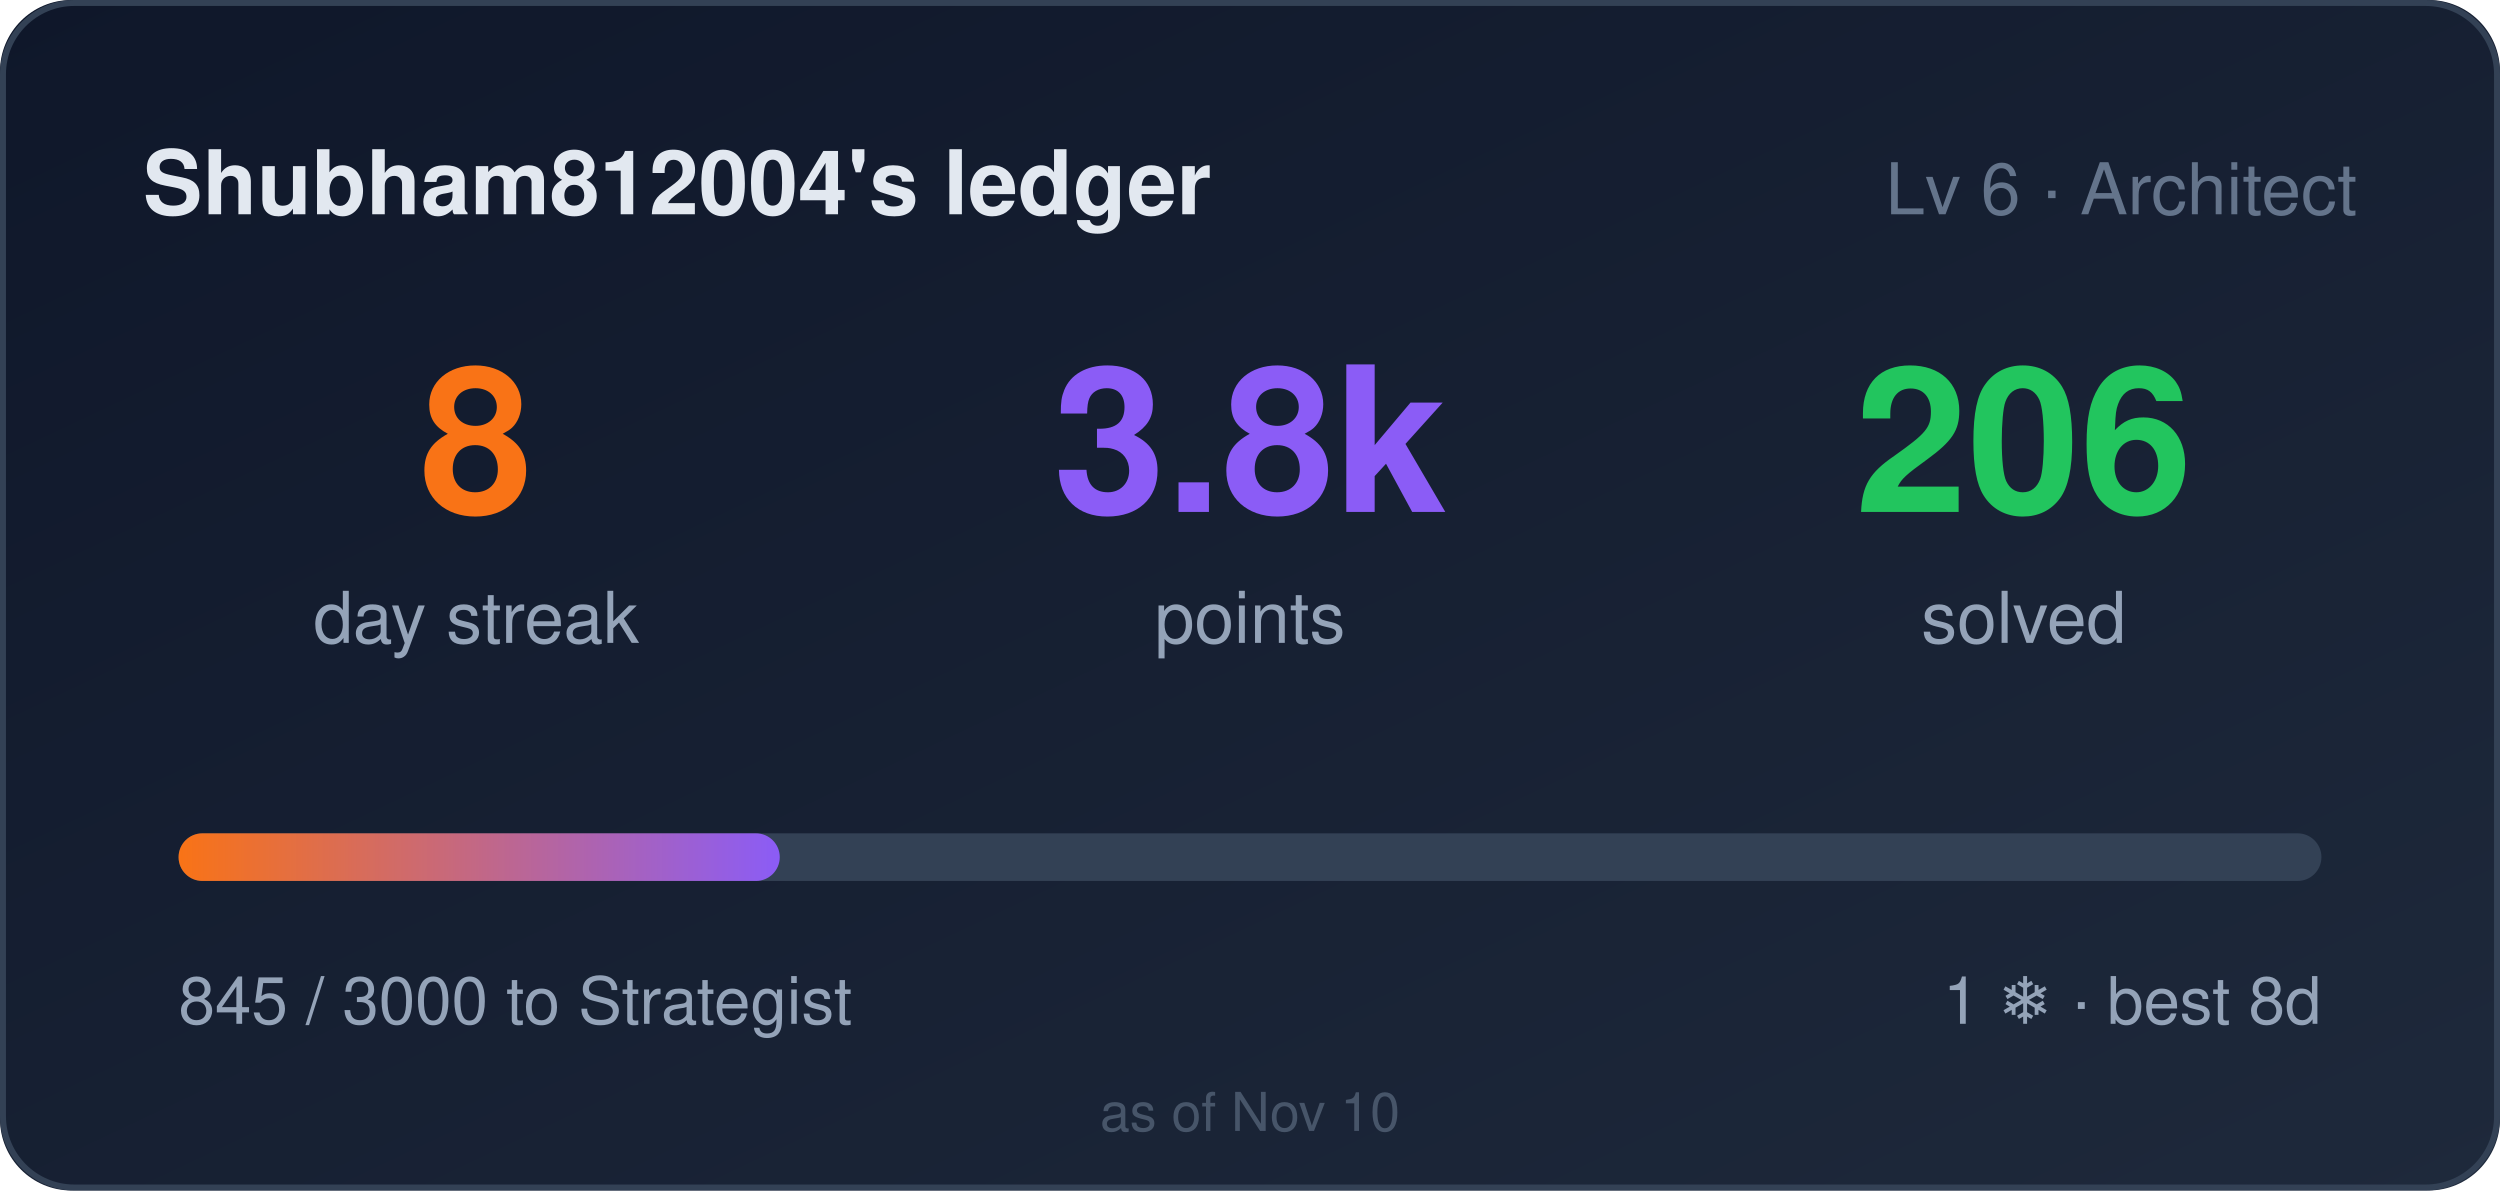
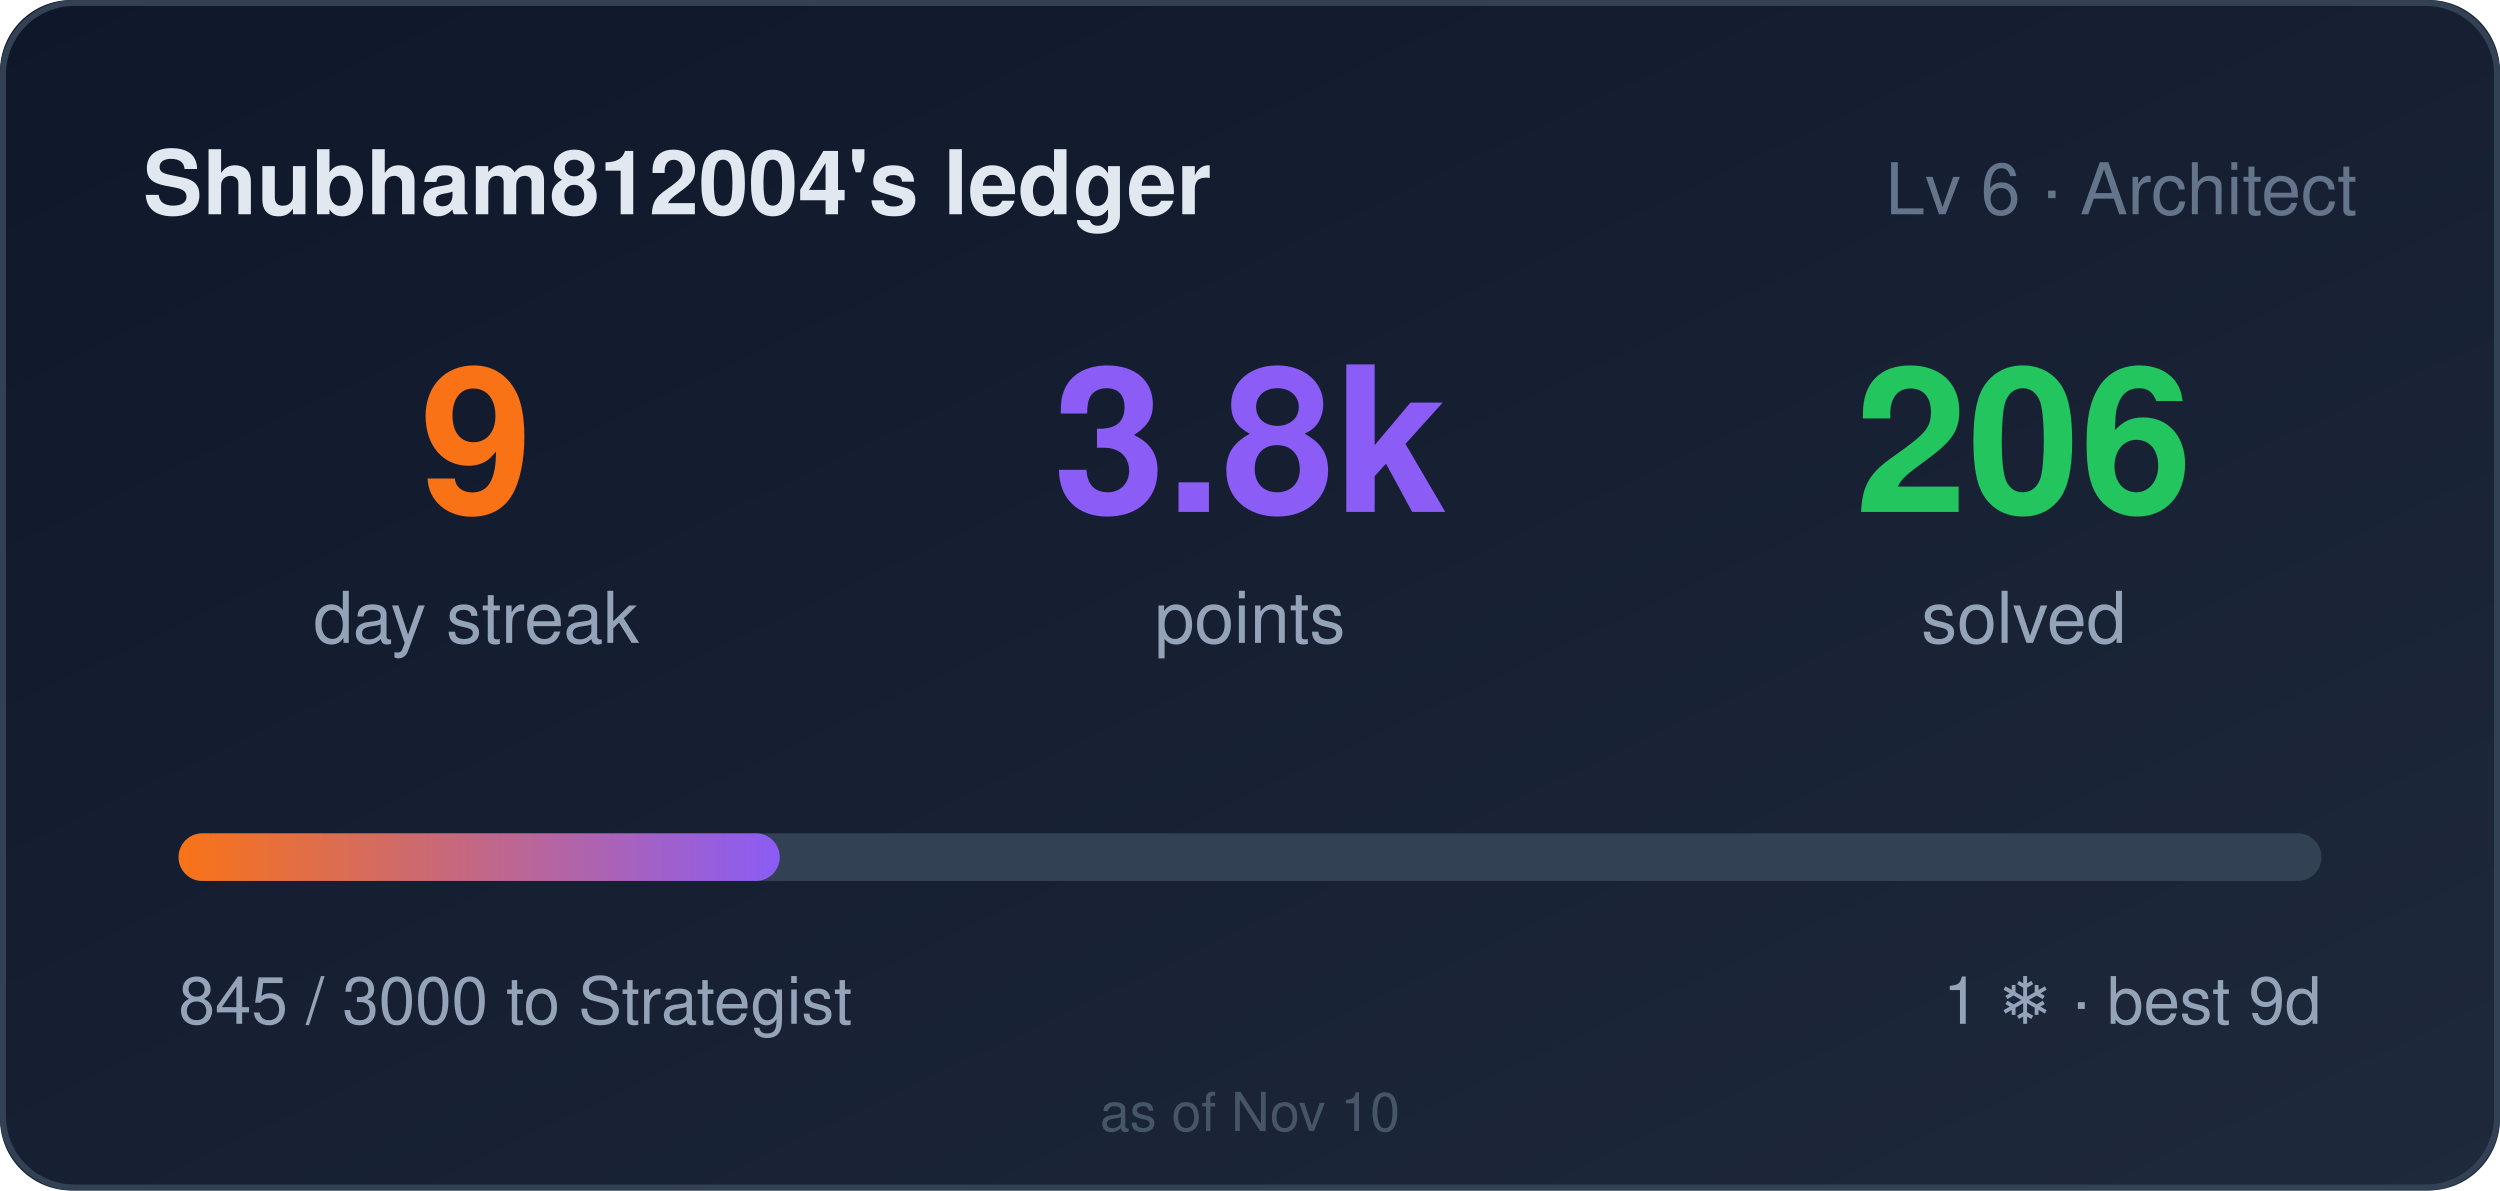
- <svg xmlns="http://www.w3.org/2000/svg" width="420" height="200" role="img" aria-label="Shubham812004's ledger: 8 day streak, 3845 points">
+ <svg xmlns="http://www.w3.org/2000/svg" width="420" height="200" role="img" aria-label="Shubham812004's ledger: 9 day streak, 3845 points">
  <style>
    .bar,.n{transform-box:fill-box}
    .bar{transform-origin:left center}
    @media (prefers-reduced-motion: no-preference){
      .bar{animation:cl-grow .9s cubic-bezier(.22,1,.36,1) both}
      .n{animation:cl-rise .5s ease-out both}
      .n2{animation-delay:.08s}
      .n3{animation-delay:.16s}
    }
    @keyframes cl-grow{from{transform:scaleX(0)}to{transform:scaleX(1)}}
    @keyframes cl-rise{from{opacity:0;transform:translateY(6px)}to{opacity:1;transform:none}}
  </style>
  <defs>
    <linearGradient id="bg" x1="0" y1="0" x2="1" y2="1">
      <stop offset="0" stop-color="#0f172a" />
      <stop offset="1" stop-color="#1e293b" />
    </linearGradient>
    <linearGradient id="bar" x1="0" y1="0" x2="1" y2="0">
      <stop offset="0" stop-color="#f97316" />
      <stop offset="1" stop-color="#8b5cf6" />
    </linearGradient>
  </defs>
  <rect width="420" height="200" rx="12" fill="url(#bg)" />
  <rect x="0.5" y="0.5" width="419" height="199" rx="12" fill="none" stroke="#334155" />
  <text x="24" y="36" fill="#e2e8f0" font-size="15" font-weight="600" font-family="Segoe UI,Helvetica,Arial,sans-serif">Shubham812004's ledger</text>
  <text x="396" y="36" fill="#64748b" font-size="12" text-anchor="end" font-family="Segoe UI,Helvetica,Arial,sans-serif">Lv 6 · Architect</text>
  <g font-family="Segoe UI,Helvetica,Arial,sans-serif">
-     <text class="n n1" x="80" y="86" fill="#f97316" font-size="34" font-weight="700" text-anchor="middle">8</text>
+     <text class="n n1" x="80" y="86" fill="#f97316" font-size="34" font-weight="700" text-anchor="middle">9</text>
    <text x="80" y="108" fill="#94a3b8" font-size="12" text-anchor="middle">day streak</text>
    <text class="n n2" x="210" y="86" fill="#8b5cf6" font-size="34" font-weight="700" text-anchor="middle">3.8k</text>
    <text x="210" y="108" fill="#94a3b8" font-size="12" text-anchor="middle">points</text>
    <text class="n n3" x="340" y="86" fill="#22c55e" font-size="34" font-weight="700" text-anchor="middle">206</text>
    <text x="340" y="108" fill="#94a3b8" font-size="12" text-anchor="middle">solved</text>
  </g>
  <rect x="30" y="140" width="360" height="8" rx="4" fill="#334155" />
  <rect class="bar" x="30" y="140" width="101" height="8" rx="4" fill="url(#bar)" />
  <text x="30" y="172" fill="#94a3b8" font-size="11" font-family="Segoe UI,Helvetica,Arial,sans-serif">845 / 3000 to Strategist</text>
-   <text x="390" y="172" fill="#94a3b8" font-size="11" text-anchor="end" font-family="Segoe UI,Helvetica,Arial,sans-serif">1 ❄ · best 8d</text>
+   <text x="390" y="172" fill="#94a3b8" font-size="11" text-anchor="end" font-family="Segoe UI,Helvetica,Arial,sans-serif">1 ❄ · best 9d</text>
  <text x="210" y="190" fill="#475569" font-size="9" text-anchor="middle" font-family="Segoe UI,Helvetica,Arial,sans-serif">as of Nov 10</text>
</svg>
